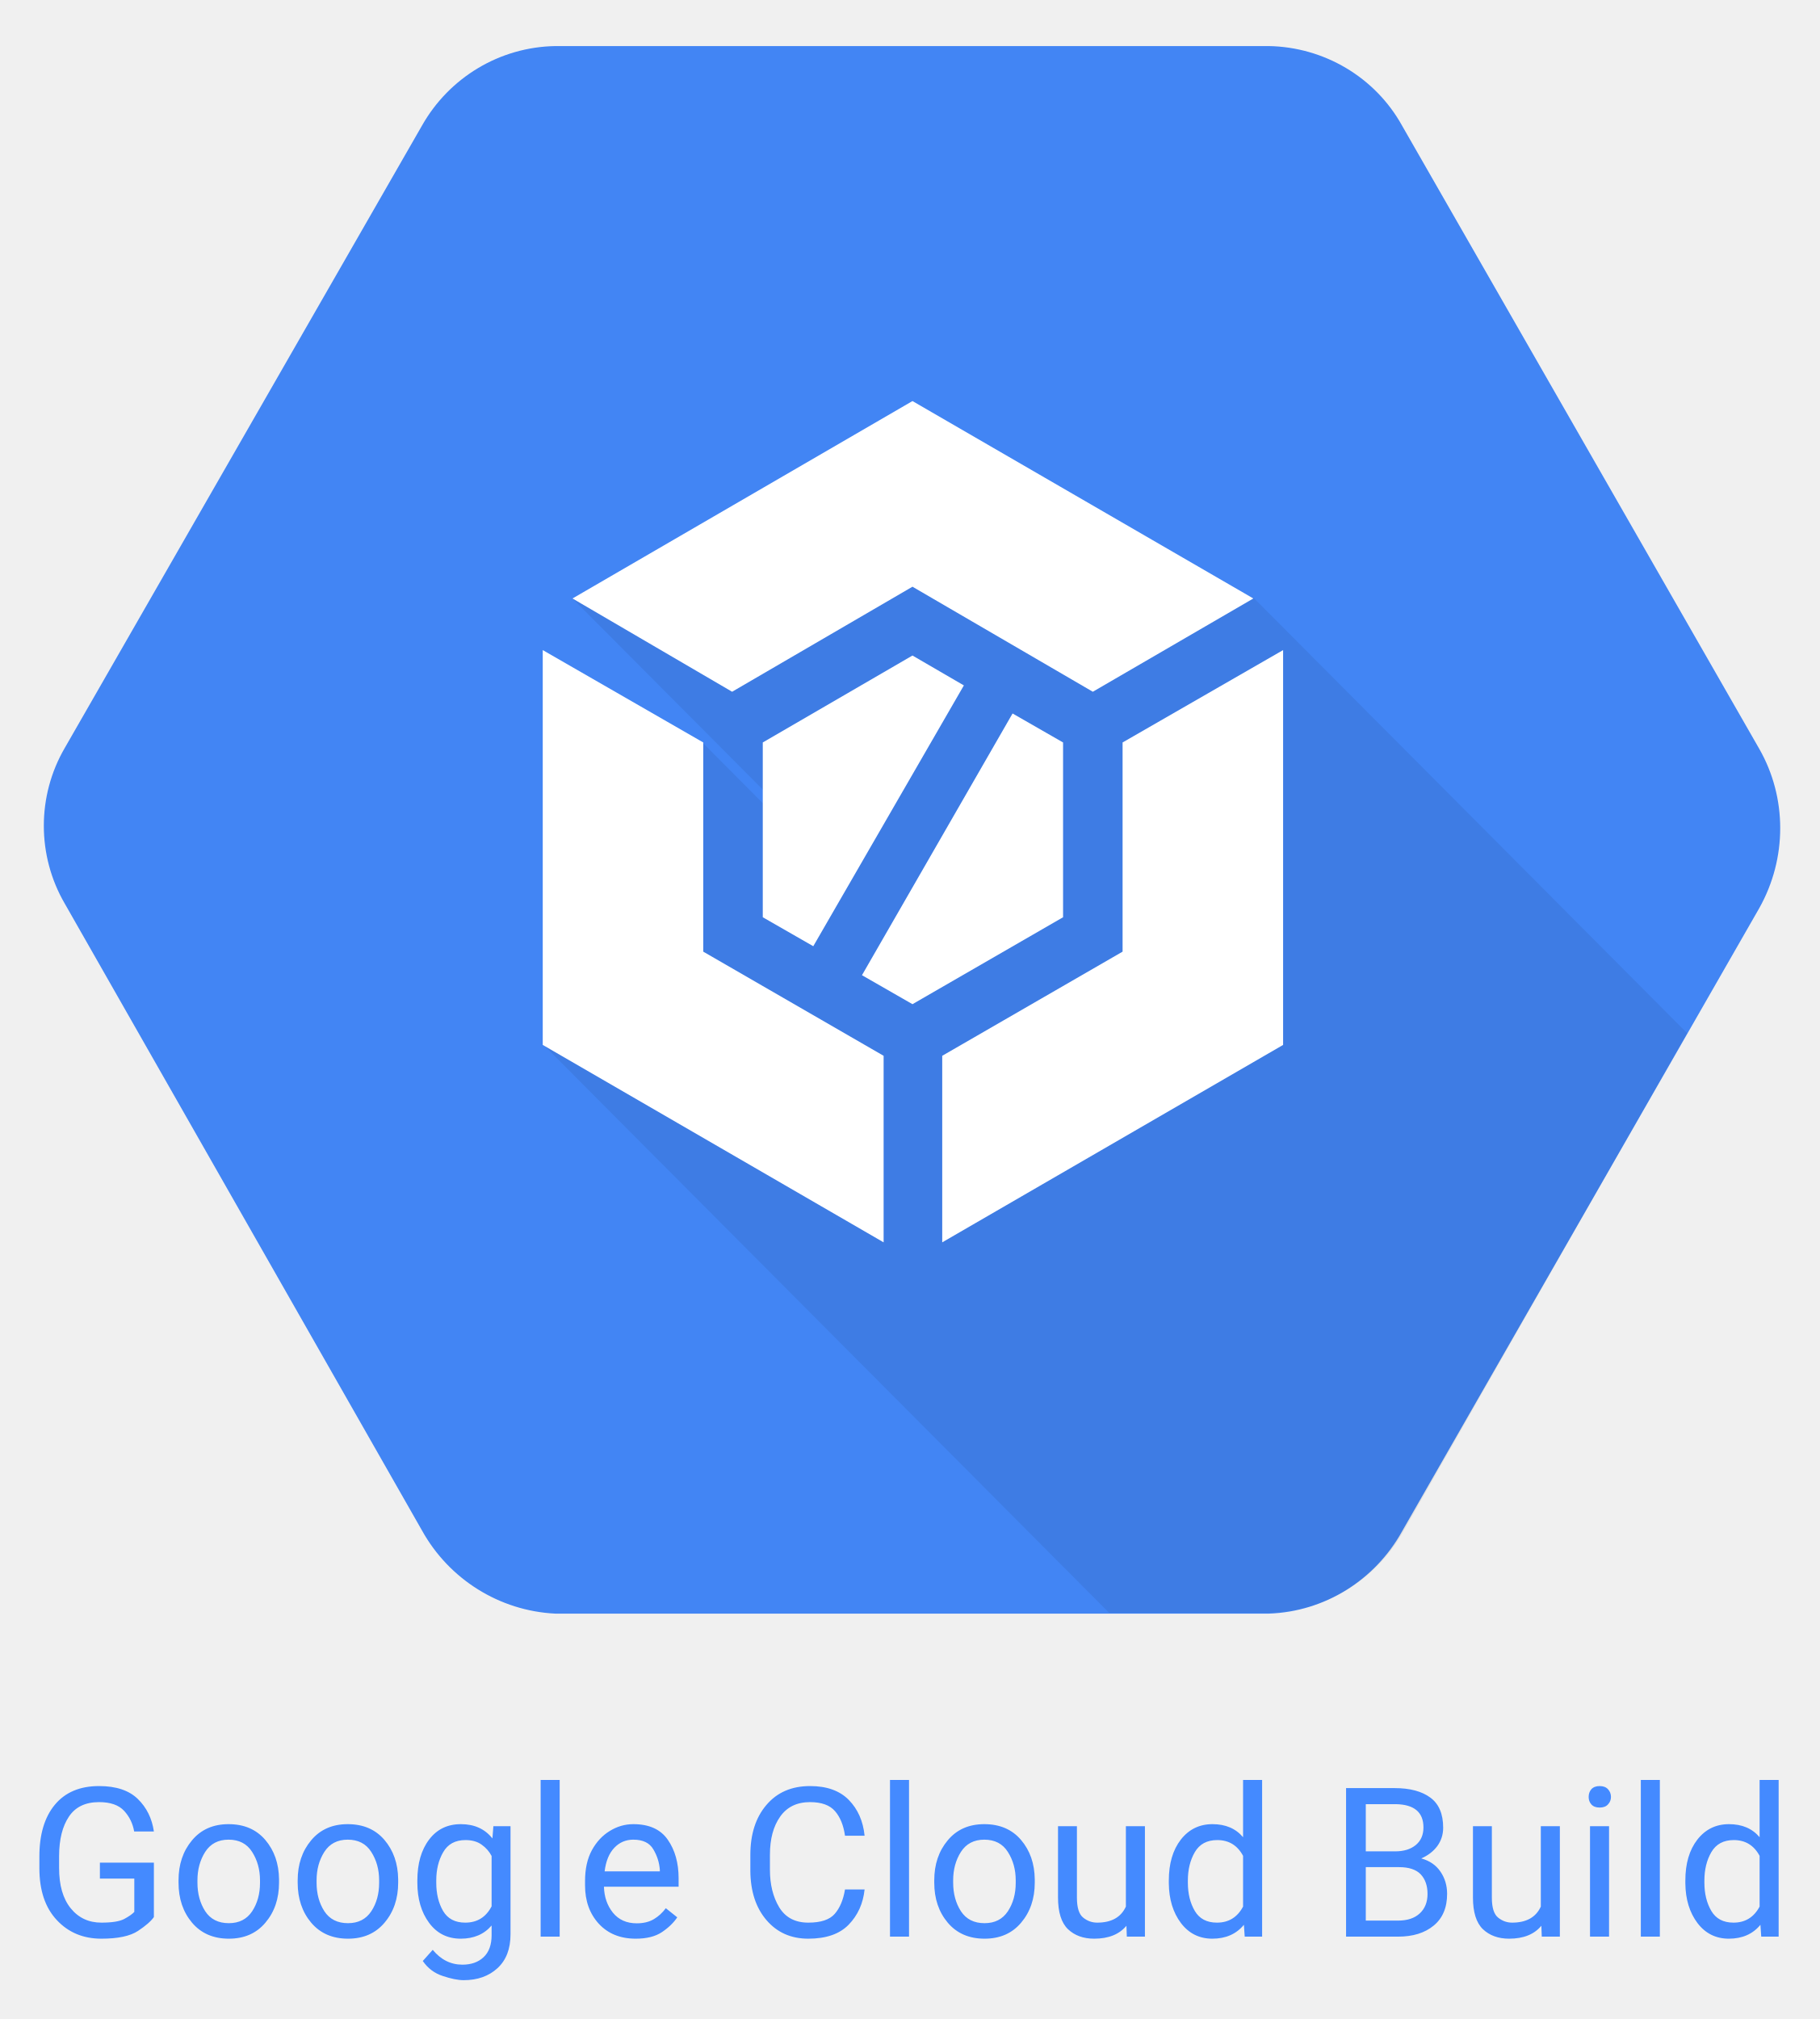
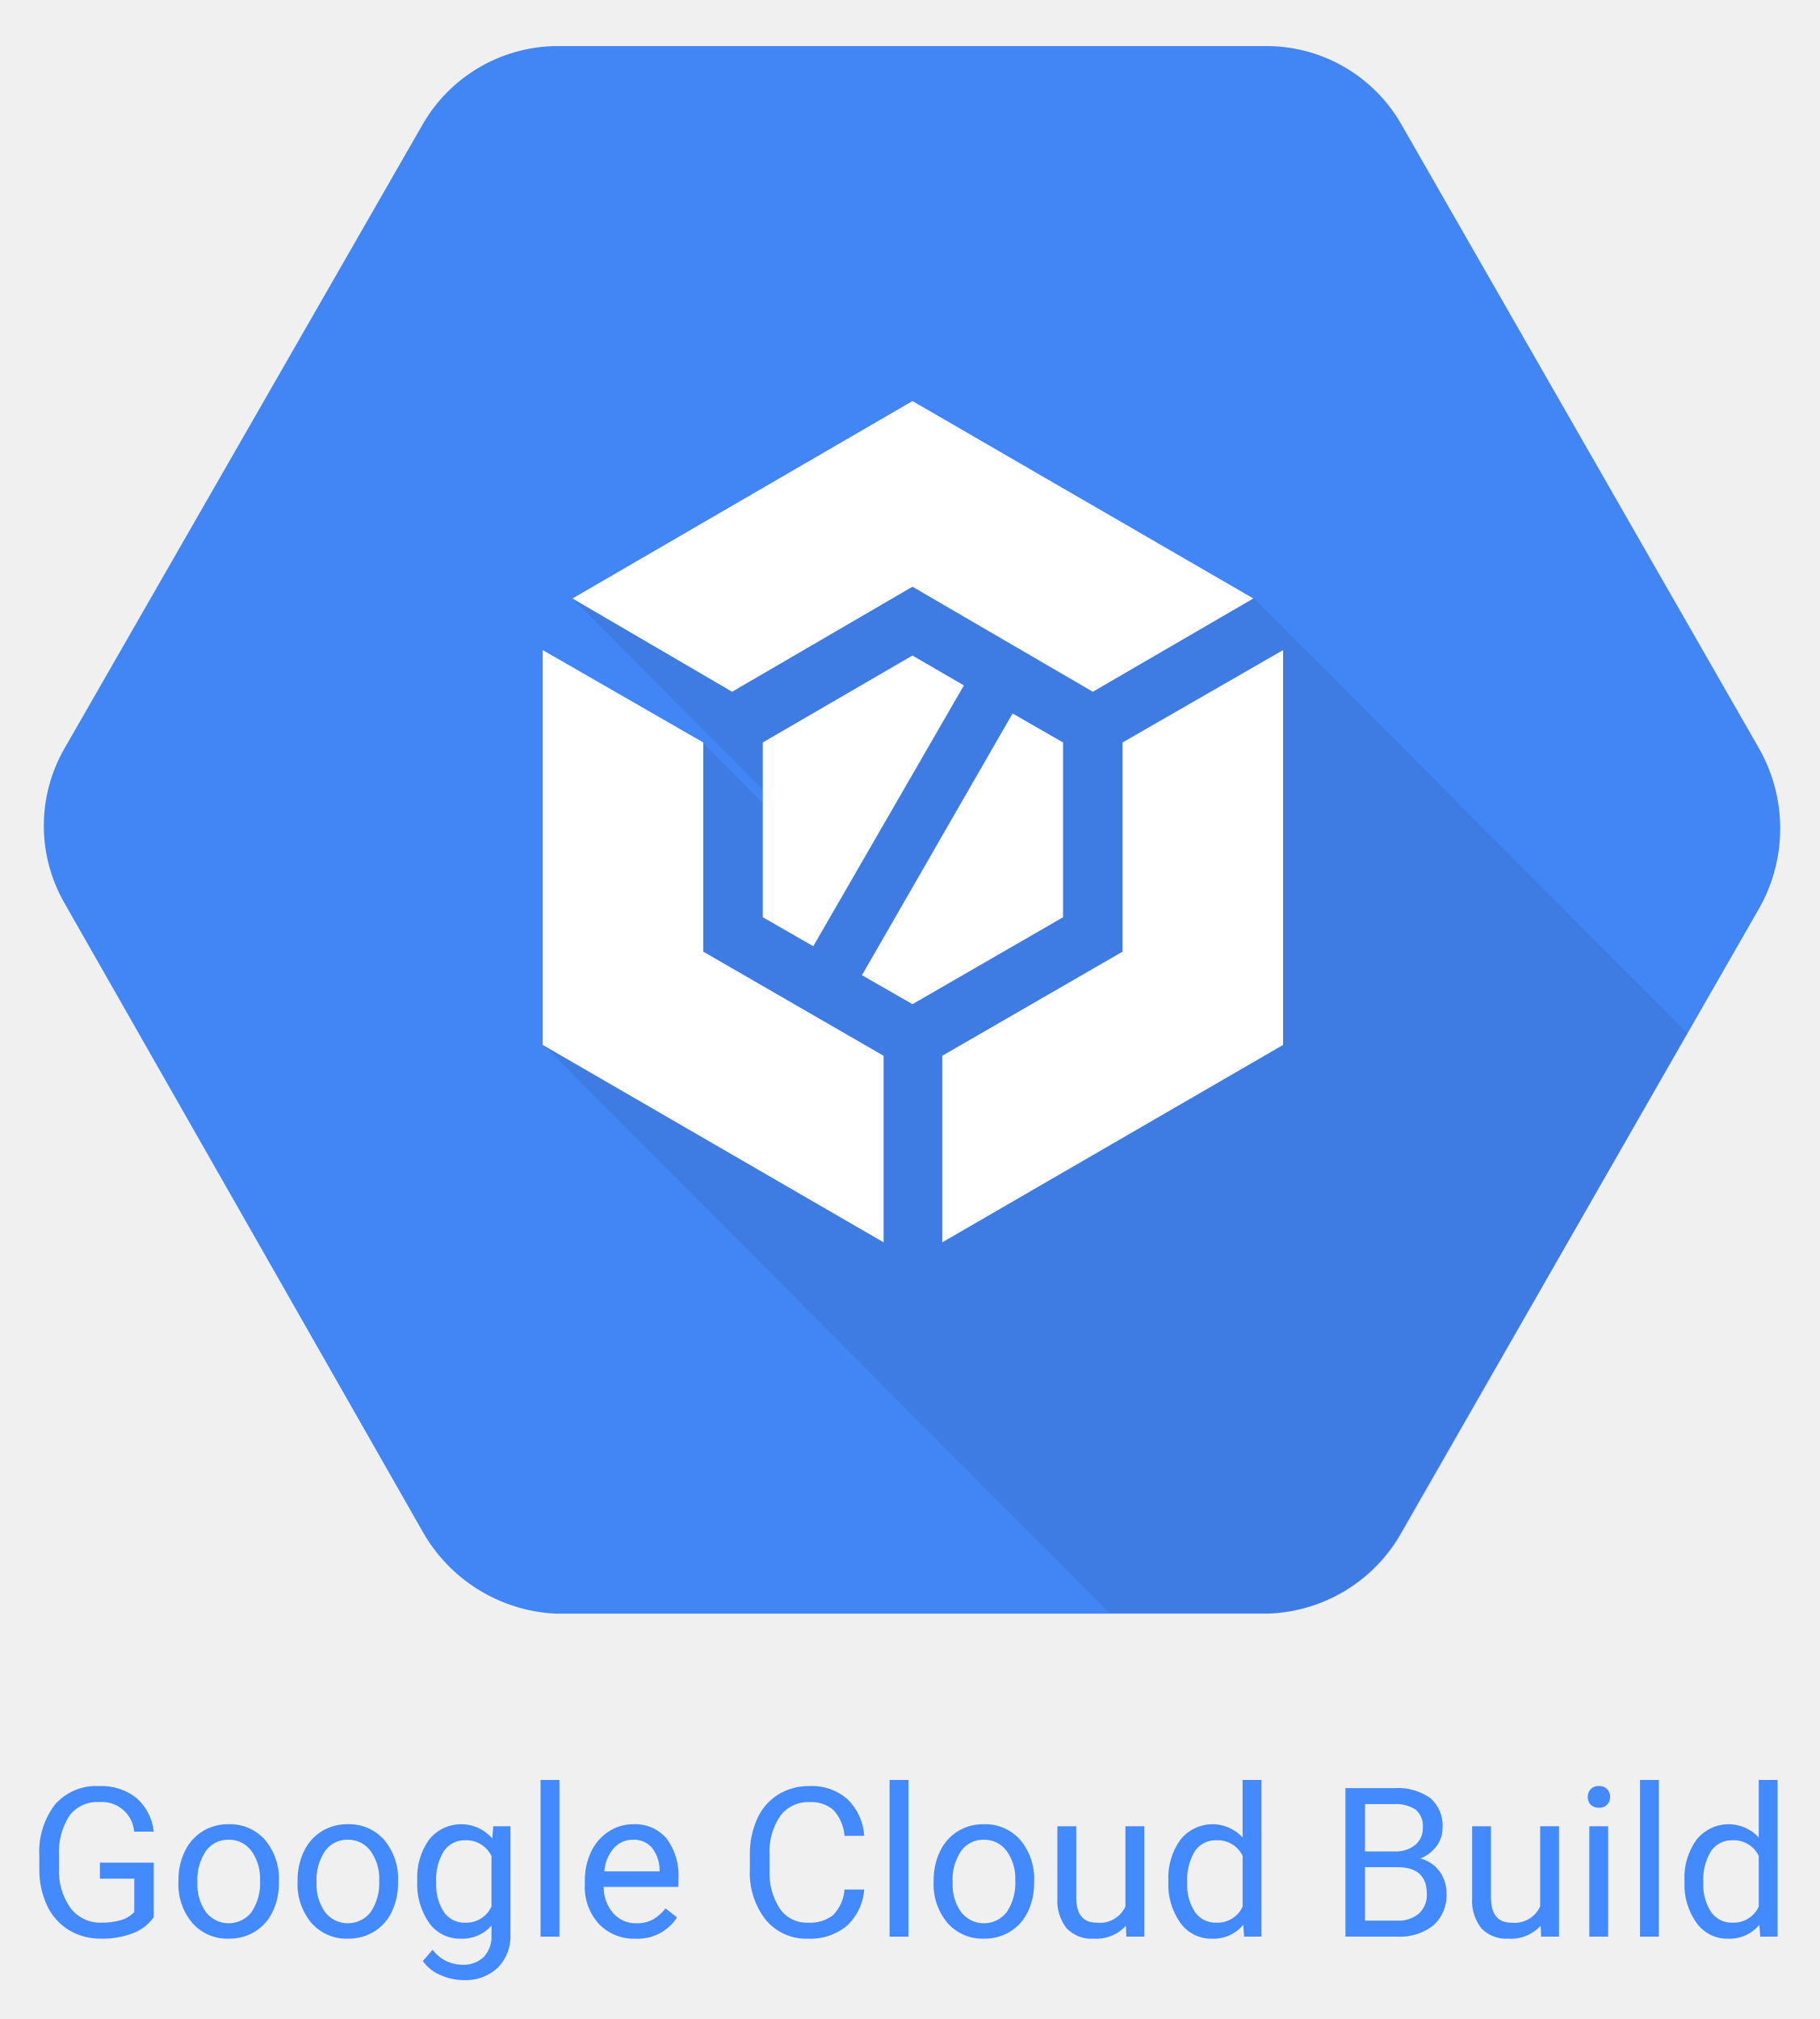
- <svg xmlns="http://www.w3.org/2000/svg" viewBox="33.98 9.54 209.04 231.92" version="1.1">
-   <defs />
-   <g id="gcb" stroke="none" stroke-width="1" fill="none" fill-rule="evenodd">
-     <text id="Google-Cloud-Build" font-family="Roboto-Regular, Roboto" font-size="24" font-weight="normal" fill="#448AFF">
-       <tspan x="37.068" y="232">Google Cloud Build</tspan>
-     </text>
-     <g id="google-cloud-build" transform="translate(39, 0)">
-       <rect id="Rectangle" x="0" y="0" width="200" height="200" />
-       <g id="Group" transform="translate(0, 14)" fill-rule="nonzero">
-         <path d="M197.099,81.554 L156.071,9.986 C152.963,4.369 147.057,0.936 140.738,0.832 L58.785,0.832 C52.362,0.936 46.56,4.473 43.452,9.986 L2.424,81.45 C-0.788,86.963 -0.788,93.829 2.424,99.342 L43.452,171.326 C46.56,176.943 52.362,180.584 58.785,180.896 L140.738,180.896 C147.161,180.688 152.963,177.047 156.071,171.43 L197.099,99.862 C200.311,94.141 200.311,87.171 197.099,81.554 Z" id="Shape" fill="#4285F4" />
-         <path d="M188.811,114.217 L138.976,64.182 L99.813,51.283 L60.754,64.286 L84.272,87.899 L84.272,89.46 L75.777,80.93 L57.439,115.57 L122.399,180.792 L140.945,180.792 C147.368,180.584 153.17,176.943 156.278,171.326 L188.811,114.217 Z" id="Shape" fill="#000000" opacity="0.07" />
-         <g transform="translate(57.02416, 41.60919)" fill="#FFFFFF" id="Shape">
-           <g transform="translate(24.86536, 29.12644)">
-             <polygon points="17.924 40.153 35.226 30.167 35.226 10.09 29.424 6.761 12.122 36.824" />
-             <polygon points="0.725 10.09 0.725 30.167 6.527 33.495 23.829 3.537 17.924 0.104" />
-           </g>
-           <g>
-             <polygon points="39.474 75.209 18.753 63.246 18.753 39.217 0.311 28.606 0.311 73.96 39.474 96.637" />
-             <polygon points="22.068 33.391 42.789 21.325 63.51 33.391 81.952 22.677 42.789 0 3.73 22.677" />
-             <polygon points="66.929 39.217 66.929 63.246 46.208 75.209 46.208 96.637 85.371 73.96 85.371 28.606" />
-           </g>
+ <svg xmlns="http://www.w3.org/2000/svg" id="Layer_1" data-name="Layer 1" viewBox="0 0 209.04 231.92">
+   <defs>
+     <style>.cls-1,.cls-5{isolation:isolate;}.cls-2{fill:#448aff;}.cls-3{fill:none;}.cls-4{fill:#4285f4;}.cls-5{opacity:0.07;}.cls-6{fill:#fff;}</style>
+   </defs>
+   <g id="gcb">
+     <g id="Google-Cloud-Build" class="cls-1">
+       <g class="cls-1">
+         <path class="cls-2" d="M17.666,220.222a5.198,5.198,0,0,1-2.42,1.857,9.775,9.775,0,0,1-3.615.615,7.011,7.011,0,0,1-3.703-.979,6.519,6.519,0,0,1-2.502-2.783,9.613,9.613,0,0,1-.908-4.184v-1.488a8.973,8.973,0,0,1,1.799-5.977,6.268,6.268,0,0,1,5.057-2.121,6.474,6.474,0,0,1,4.301,1.365,5.947,5.947,0,0,1,1.992,3.873h-2.25a3.72,3.72,0,0,0-4.031-3.398,3.983,3.983,0,0,0-3.428,1.59,7.756,7.756,0,0,0-1.178,4.603v1.396a7.269,7.269,0,0,0,1.312,4.567,4.252,4.252,0,0,0,3.551,1.695,7.863,7.863,0,0,0,2.215-.28,3.428,3.428,0,0,0,1.57-.947v-3.823H11.479v-1.84h6.188Z" />
+         <path class="cls-2" d="M20.502,216.003a7.489,7.489,0,0,1,.732-3.352,5.464,5.464,0,0,1,2.039-2.297,5.551,5.551,0,0,1,2.982-.809,5.347,5.347,0,0,1,4.189,1.793,6.898,6.898,0,0,1,1.6,4.77v.152a7.555,7.555,0,0,1-.709,3.322,5.383,5.383,0,0,1-2.027,2.291,5.614,5.614,0,0,1-3.029.82,5.334,5.334,0,0,1-4.178-1.793,6.863,6.863,0,0,1-1.6-4.746Zm2.18.258a5.424,5.424,0,0,0,.979,3.387,3.316,3.316,0,0,0,5.244-.018,5.932,5.932,0,0,0,.973-3.627,5.415,5.415,0,0,0-.99-3.381,3.148,3.148,0,0,0-2.631-1.295,3.113,3.113,0,0,0-2.59,1.277A5.888,5.888,0,0,0,22.682,216.261Z" />
+         <path class="cls-2" d="M34.19,216.003a7.489,7.489,0,0,1,.732-3.352,5.464,5.464,0,0,1,2.039-2.297,5.551,5.551,0,0,1,2.982-.809,5.347,5.347,0,0,1,4.189,1.793,6.898,6.898,0,0,1,1.6,4.77v.152a7.555,7.555,0,0,1-.709,3.322,5.383,5.383,0,0,1-2.027,2.291,5.614,5.614,0,0,1-3.029.82,5.334,5.334,0,0,1-4.178-1.793,6.863,6.863,0,0,1-1.6-4.746Zm2.18.258a5.424,5.424,0,0,0,.979,3.387,3.316,3.316,0,0,0,5.244-.018,5.932,5.932,0,0,0,.973-3.627,5.415,5.415,0,0,0-.99-3.381,3.148,3.148,0,0,0-2.631-1.295,3.113,3.113,0,0,0-2.59,1.277A5.888,5.888,0,0,0,36.37,216.261Z" />
+         <path class="cls-2" d="M47.936,216.015a7.452,7.452,0,0,1,1.371-4.717,4.727,4.727,0,0,1,7.254-.111l.105-1.406H58.647v12.375a5.158,5.158,0,0,1-1.459,3.879,5.384,5.384,0,0,1-3.92,1.418,6.521,6.521,0,0,1-2.684-.586,4.62,4.62,0,0,1-2.004-1.605l1.125-1.301a4.239,4.239,0,0,0,3.41,1.723,3.322,3.322,0,0,0,2.467-.891,3.404,3.404,0,0,0,.885-2.508v-1.09a4.456,4.456,0,0,1-3.551,1.5,4.331,4.331,0,0,1-3.604-1.793A7.835,7.835,0,0,1,47.936,216.015Zm2.18.246a5.685,5.685,0,0,0,.879,3.369,2.856,2.856,0,0,0,2.461,1.225,3.176,3.176,0,0,0,3.012-1.863v-5.789a3.213,3.213,0,0,0-2.988-1.816,2.881,2.881,0,0,0-2.473,1.23A6.192,6.192,0,0,0,50.116,216.261Z" />
+         <path class="cls-2" d="M64.272,222.46H62.104v-18h2.168Z" />
+         <path class="cls-2" d="M73.002,222.694a5.54,5.54,0,0,1-4.195-1.693,6.285,6.285,0,0,1-1.617-4.529v-.398a7.609,7.609,0,0,1,.721-3.369,5.622,5.622,0,0,1,2.016-2.32,5.068,5.068,0,0,1,2.807-.838,4.749,4.749,0,0,1,3.844,1.629,7.053,7.053,0,0,1,1.371,4.664v.902H69.358a4.507,4.507,0,0,0,1.096,3.029,3.444,3.444,0,0,0,2.666,1.154,3.776,3.776,0,0,0,1.945-.469,4.888,4.888,0,0,0,1.395-1.242l1.324,1.031A5.325,5.325,0,0,1,73.002,222.694Zm-.27-11.367a2.892,2.892,0,0,0-2.203.955A4.642,4.642,0,0,0,69.428,214.96h6.352v-.164a4.129,4.129,0,0,0-.891-2.561A2.723,2.723,0,0,0,72.733,211.327Z" />
+         <path class="cls-2" d="M99.288,217.046a6.277,6.277,0,0,1-1.998,4.178,6.548,6.548,0,0,1-4.471,1.471,6.012,6.012,0,0,1-4.846-2.168,8.722,8.722,0,0,1-1.822-5.801V213.085a9.722,9.722,0,0,1,.85-4.184,6.346,6.346,0,0,1,2.408-2.771,6.705,6.705,0,0,1,3.609-.967,6.165,6.165,0,0,1,4.359,1.518,6.353,6.353,0,0,1,1.91,4.201H97.026a4.903,4.903,0,0,0-1.271-2.962,3.847,3.847,0,0,0-2.736-.917,4.023,4.023,0,0,0-3.381,1.596,7.319,7.319,0,0,0-1.225,4.538v1.654a7.529,7.529,0,0,0,1.16,4.422,3.748,3.748,0,0,0,3.246,1.642,4.33,4.33,0,0,0,2.877-.85,4.715,4.715,0,0,0,1.33-2.959Z" />
+         <path class="cls-2" d="M104.374,222.46h-2.168v-18h2.168Z" />
+         <path class="cls-2" d="M107.268,216.003A7.489,7.489,0,0,1,108,212.651a5.464,5.464,0,0,1,2.039-2.297,5.551,5.551,0,0,1,2.982-.809,5.347,5.347,0,0,1,4.189,1.793,6.898,6.898,0,0,1,1.6,4.77v.152a7.555,7.555,0,0,1-.709,3.322,5.383,5.383,0,0,1-2.027,2.291,5.614,5.614,0,0,1-3.029.82,5.334,5.334,0,0,1-4.178-1.793,6.863,6.863,0,0,1-1.6-4.746Zm2.18.258a5.424,5.424,0,0,0,.979,3.387,3.316,3.316,0,0,0,5.244-.018,5.932,5.932,0,0,0,.973-3.627,5.415,5.415,0,0,0-.99-3.381,3.148,3.148,0,0,0-2.631-1.295,3.113,3.113,0,0,0-2.59,1.277A5.888,5.888,0,0,0,109.447,216.261Z" />
+         <path class="cls-2" d="M129.357,221.206a4.605,4.605,0,0,1-3.715,1.488,3.942,3.942,0,0,1-3.088-1.178,5.098,5.098,0,0,1-1.072-3.486v-8.25h2.168v8.191q0,2.883,2.344,2.883a3.245,3.245,0,0,0,3.305-1.852v-9.223h2.168V222.46h-2.062Z" />
+         <path class="cls-2" d="M134.232,216.015a7.428,7.428,0,0,1,1.383-4.693,4.705,4.705,0,0,1,7.148-.252V204.46h2.168v18h-1.992l-.105-1.359a4.415,4.415,0,0,1-3.621,1.594,4.331,4.331,0,0,1-3.592-1.805,7.512,7.512,0,0,1-1.389-4.711Zm2.168.246a5.624,5.624,0,0,0,.891,3.375,2.879,2.879,0,0,0,2.461,1.219,3.163,3.163,0,0,0,3.012-1.852v-5.824a3.187,3.187,0,0,0-2.988-1.793,2.893,2.893,0,0,0-2.484,1.23A6.192,6.192,0,0,0,136.4,216.261Z" />
+         <path class="cls-2" d="M154.576,222.46v-17.062h5.578a6.475,6.475,0,0,1,4.178,1.148,4.139,4.139,0,0,1,1.4,3.398,3.466,3.466,0,0,1-.68,2.115,4.406,4.406,0,0,1-1.852,1.424,3.957,3.957,0,0,1,2.186,1.471,4.221,4.221,0,0,1,.803,2.584,4.563,4.563,0,0,1-1.488,3.609,6.155,6.155,0,0,1-4.207,1.312Zm2.25-9.785h3.398a3.557,3.557,0,0,0,2.361-.74,2.479,2.479,0,0,0,.885-2.008,2.437,2.437,0,0,0-.82-2.049,4.028,4.028,0,0,0-2.496-.641h-3.328Zm0,1.805v6.141H160.541a3.577,3.577,0,0,0,2.479-.814,2.86,2.86,0,0,0,.908-2.244q0-3.082-3.352-3.082Z" />
+         <path class="cls-2" d="M177.006,221.206a4.605,4.605,0,0,1-3.715,1.488,3.942,3.942,0,0,1-3.088-1.178,5.098,5.098,0,0,1-1.072-3.486v-8.25h2.168v8.191q0,2.883,2.344,2.883a3.245,3.245,0,0,0,3.305-1.852v-9.223h2.168V222.46h-2.062Z" />
+         <path class="cls-2" d="M182.42,206.417a1.294,1.294,0,0,1,.322-.891,1.21,1.21,0,0,1,.955-.363,1.229,1.229,0,0,1,.961.363,1.28,1.28,0,0,1,.328.891,1.238,1.238,0,0,1-.328.879,1.251,1.251,0,0,1-.961.352,1.232,1.232,0,0,1-.955-.352A1.251,1.251,0,0,1,182.42,206.417Zm2.344,16.043h-2.168V209.78h2.168Z" />
+         <path class="cls-2" d="M190.588,222.46h-2.168v-18h2.168Z" />
+         <path class="cls-2" d="M193.529,216.015a7.428,7.428,0,0,1,1.383-4.693,4.705,4.705,0,0,1,7.148-.252V204.46h2.168v18h-1.992l-.105-1.359a4.415,4.415,0,0,1-3.621,1.594,4.331,4.331,0,0,1-3.592-1.805,7.512,7.512,0,0,1-1.389-4.711Zm2.168.246a5.624,5.624,0,0,0,.891,3.375,2.879,2.879,0,0,0,2.461,1.219,3.163,3.163,0,0,0,3.012-1.852v-5.824a3.187,3.187,0,0,0-2.988-1.793,2.893,2.893,0,0,0-2.484,1.23A6.192,6.192,0,0,0,195.697,216.261Z" />
+       </g>
+     </g>
+     <g id="google-cloud-build-2" data-name="google-cloud-build">
+       <g id="Rectangle">
+         <rect class="cls-3" x="5.02" y="-9.54" width="200" height="200" />
+       </g>
+       <g id="Group">
+         <g id="Shape">
+           <path class="cls-4" d="M202.119,86.014,161.091,14.446a17.858,17.858,0,0,0-15.334-9.154H63.805a17.946,17.946,0,0,0-15.334,9.154L7.444,85.91a17.816,17.816,0,0,0,0,17.892l41.028,71.984A18.581,18.581,0,0,0,63.805,185.356h81.952a18.251,18.251,0,0,0,15.334-9.466L202.119,104.322A18.598,18.598,0,0,0,202.119,86.014Z" />
+         </g>
+         <g id="Shape-2" data-name="Shape" class="cls-5">
+           <path d="M193.831,118.677,143.996,68.642l-39.163-12.899L65.774,68.746,89.292,92.359v1.56l-8.496-8.53L62.459,120.03l64.961,65.222h18.545a18.251,18.251,0,0,0,15.334-9.466Z" />
+         </g>
+         <g id="Shape-3" data-name="Shape">
+           <polygon class="cls-6" points="104.833 115.348 122.135 105.362 122.135 85.286 116.334 81.957 99.031 112.02 104.833 115.348" />
+           <polygon class="cls-6" points="87.635 85.286 87.635 105.362 93.437 108.691 110.739 78.732 104.833 75.3 87.635 85.286" />
+           <polygon class="cls-6" points="101.518 121.278 80.797 109.315 80.797 85.286 62.355 74.675 62.355 120.03 101.518 142.707 101.518 121.278" />
+           <polygon class="cls-6" points="84.112 79.461 104.833 67.394 125.554 79.461 143.996 68.746 104.833 46.069 65.774 68.746 84.112 79.461" />
+           <polygon class="cls-6" points="128.973 85.286 128.973 109.315 108.252 121.278 108.252 142.707 147.415 120.03 147.415 74.675 128.973 85.286" />
        </g>
      </g>
    </g>
  </g>
</svg>
